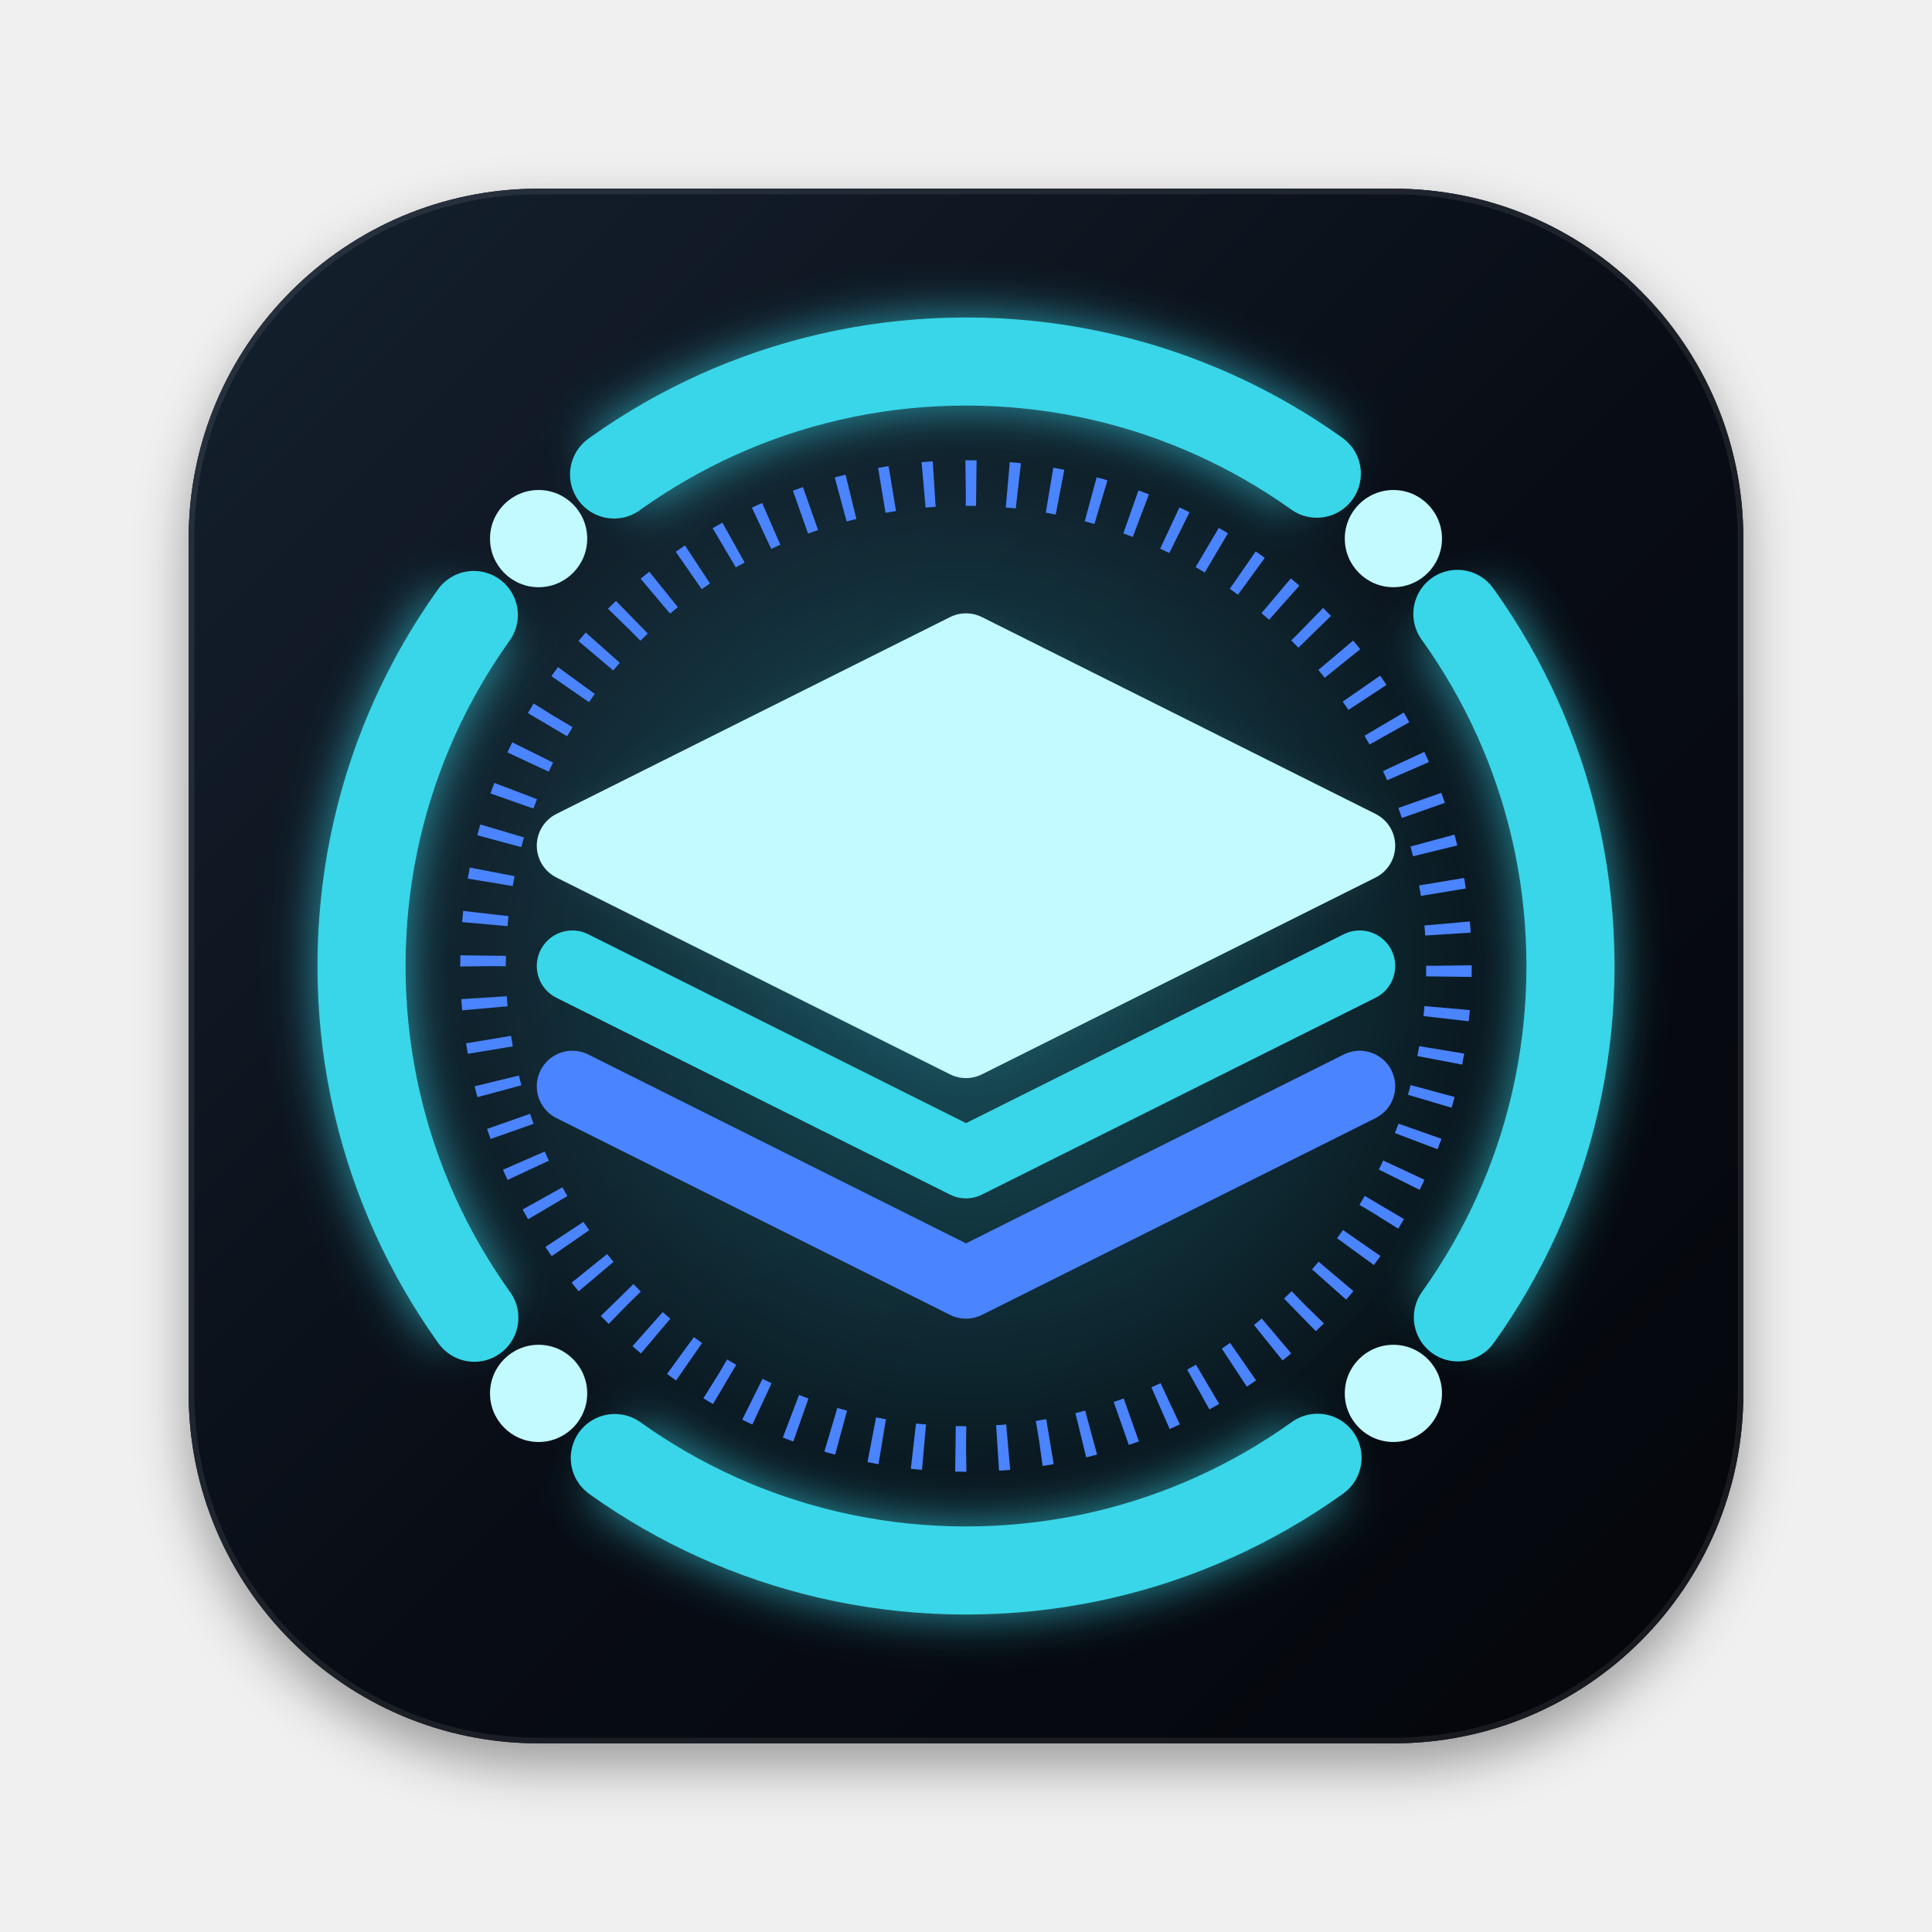
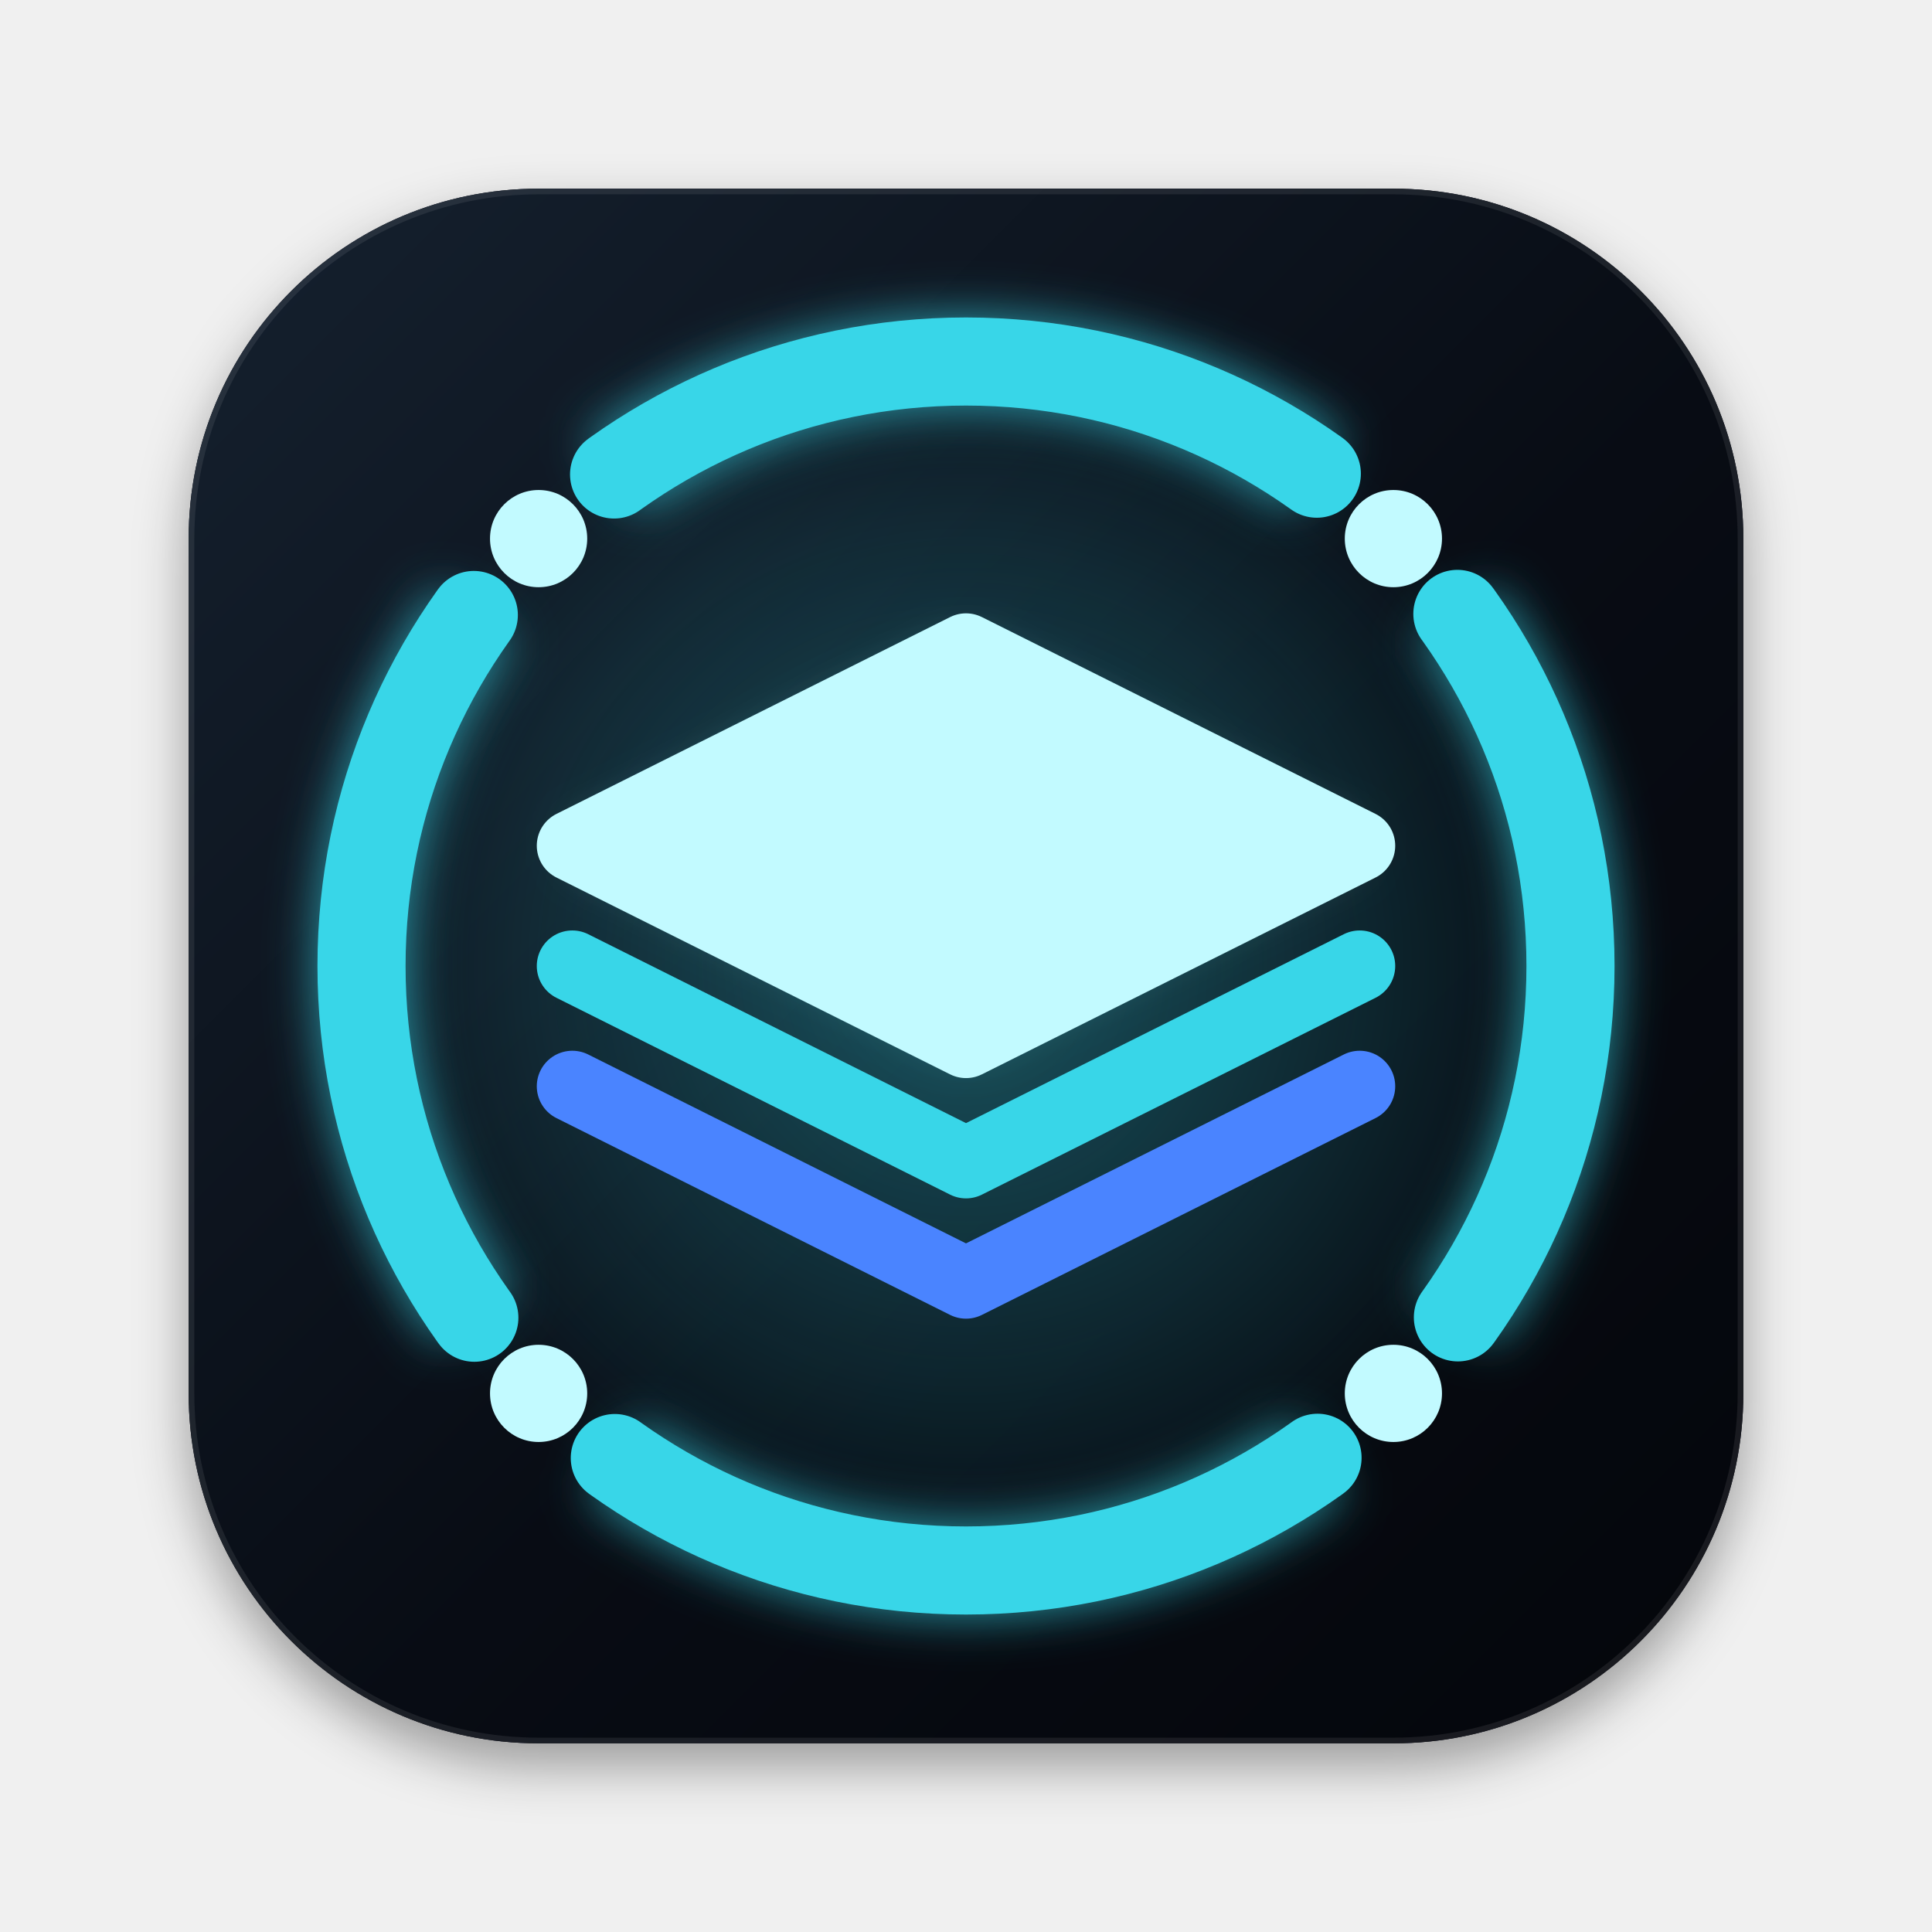
<svg xmlns="http://www.w3.org/2000/svg" viewBox="0 0 1024 1024" width="1024" height="1024">
  <defs>
    <linearGradient id="t-bg" gradientUnits="userSpaceOnUse" x1="100" y1="100" x2="924" y2="924">
      <stop offset="0" stop-color="#15212f" />
      <stop offset=".55" stop-color="#080c14" />
      <stop offset="1" stop-color="#04060b" />
    </linearGradient>
    <radialGradient id="t-halo" gradientUnits="userSpaceOnUse" cx="512" cy="512" r="337.969">
      <stop offset="0" stop-color="#38d6e8" stop-opacity=".35" />
      <stop offset="1" stop-color="#38d6e8" stop-opacity="0" />
    </radialGradient>
    <filter id="t-shadow" x="-10%" y="-10%" width="120%" height="125%">
      <feDropShadow dx="0" dy="12" stdDeviation="14" flood-color="#000" flood-opacity=".36" />
    </filter>
    <filter id="r-glow" x="-50%" y="-50%" width="200%" height="200%">
      <feGaussianBlur stdDeviation="16" />
    </filter>
  </defs>
  <rect x="100" y="100" width="824" height="824" rx="185.4" fill="#080c14" filter="url(#t-shadow)" />
  <rect x="100" y="100" width="824" height="824" rx="185.4" fill="url(#t-bg)" />
  <rect x="100" y="100" width="824" height="824" rx="185.4" fill="url(#t-halo)" />
  <rect x="101.5" y="101.5" width="821" height="821" rx="183.9" fill="none" stroke="#fff" stroke-opacity=".08" stroke-width="3" />
  <g transform="translate(512 512) scale(0.805) translate(-512 -512)">
    <g filter="url(#r-glow)" opacity=".7">
      <circle cx="512" cy="512" r="398" fill="none" stroke-width="58" stroke-dasharray="493.8 131.3" stroke-dashoffset="246.9" stroke="#38d6e8" />
      <g transform="translate(512 512) scale(0.9) translate(-512 -494)">
        <path d="M512 262L800 406L512 550L224 406Z" fill="#7ff0fb" />
      </g>
    </g>
-     <circle cx="512" cy="512" r="318" fill="none" stroke-width="30" stroke-dasharray="7 20.75" stroke="#4a84ff" />
    <circle cx="512" cy="512" r="398" fill="none" stroke-width="58" stroke-dasharray="493.8 131.3" stroke-dashoffset="246.9" stroke="#38d6e8" stroke-linecap="round" />
    <g fill="#c2faff">
      <circle cx="793.4" cy="793.4" r="32" />
      <circle cx="230.6" cy="793.4" r="32" />
      <circle cx="230.6" cy="230.6" r="32" />
      <circle cx="793.4" cy="230.6" r="32" />
    </g>
    <g transform="translate(512 512) scale(0.9) translate(-512 -494)">
      <path d="M224 582L512 726L800 582" fill="none" stroke="#4a84ff" stroke-width="52" stroke-linecap="round" stroke-linejoin="round" />
      <path d="M224 494L512 638L800 494" fill="none" stroke="#38d6e8" stroke-width="52" stroke-linecap="round" stroke-linejoin="round" />
      <path d="M512 262L800 406L512 550L224 406Z" fill="#c2faff" stroke="#c2faff" stroke-width="52" stroke-linejoin="round" />
    </g>
  </g>
</svg>
